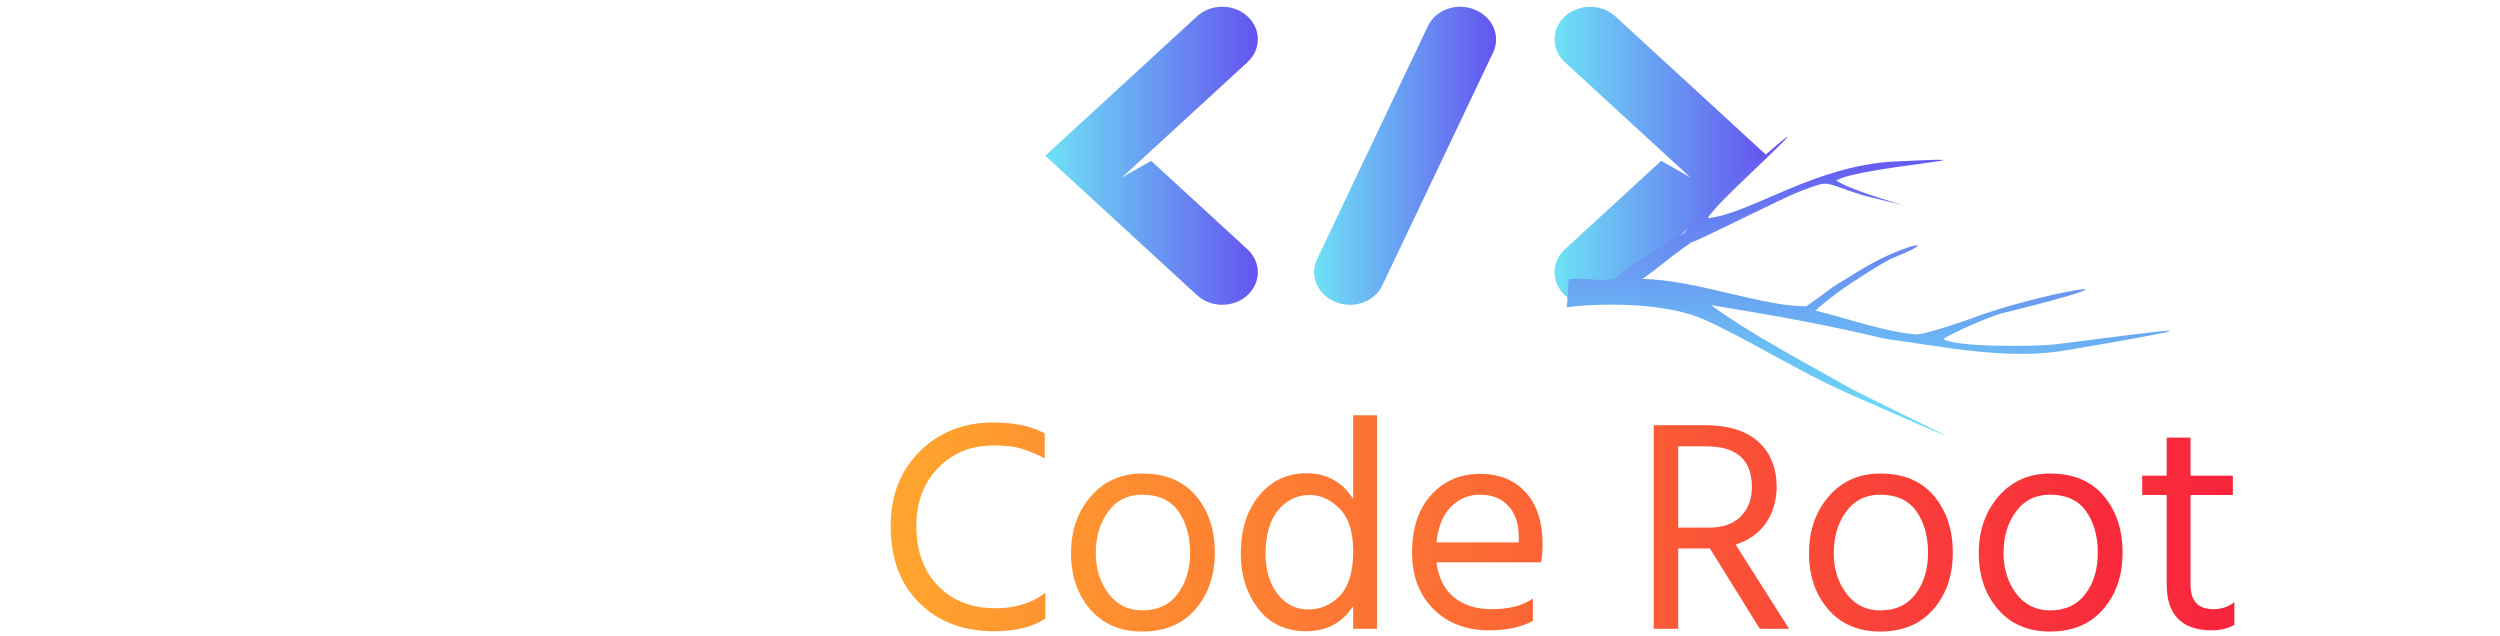
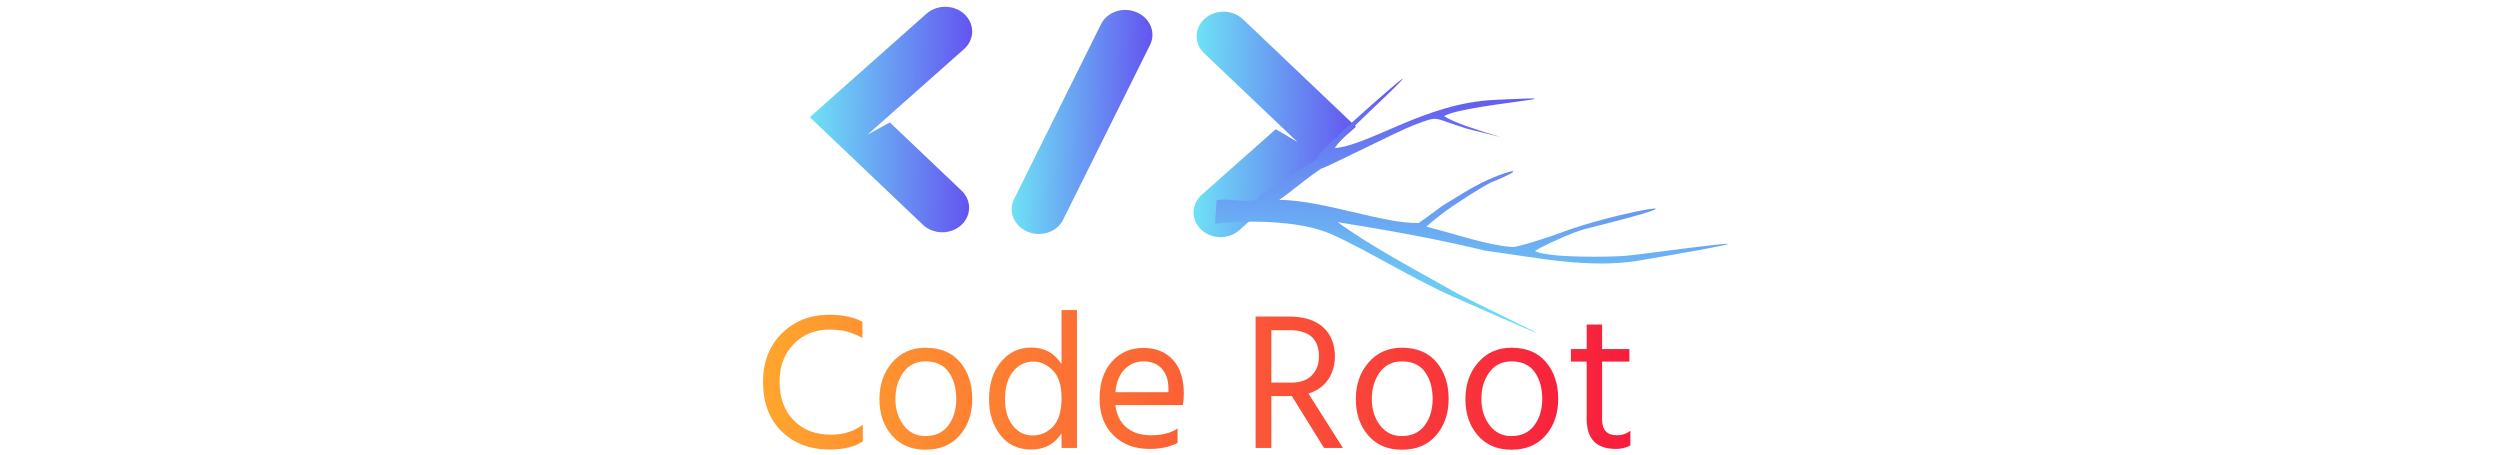
- <svg xmlns="http://www.w3.org/2000/svg" version="1.1" width="100%" height="100%" viewBox="0 0 1200 305">
-   <svg xml:space="preserve" width="1500" height="307" data-version="2" data-id="lg_EaklXXRE8bFpUK83sg" viewBox="0 0 659 307" x="0" y="0">
+ <svg xmlns="http://www.w3.org/2000/svg" version="1.1" width="1500" height="273" viewBox="0 0 1500 273">
+   <svg xml:space="preserve" width="1500" height="273" data-version="2" data-id="lg_EaklXXRE8bFpUK83sg" viewBox="0 0 597 273" x="0" y="0">
    <rect width="100%" height="100%" fill="transparent" />
-     <g transform="translate(44.14 252.892)">
-       <linearGradient id="a" x1="-.007" x2="7.619" y1="0" y2="0" gradientUnits="objectBoundingBox">
+     <g transform="translate(36.26 229.292)">
+       <linearGradient id="a" x1="-.007" x2="7.242" y1="0" y2="0" gradientUnits="objectBoundingBox">
        <stop offset="0%" stop-color="#ffa62e" />
        <stop offset="100%" stop-color="#f71b3d" />
      </linearGradient>
-       <path fill="url(#a)" d="M127.27 393.76v12.03q-6.38-3.33-11.45-4.78-5.08-1.45-13.34-1.45-15.81 0-26.32 10.73t-10.51 27.98q0 17.98 10.44 28.71t27.69 10.73q13.92 0 23.78-7.39v12.32q-8.99 6.09-24.65 6.09-22.04 0-35.81-13.56-13.78-13.55-13.78-36.9 0-22.04 14-35.89 13.99-13.84 35.16-13.84 15.22 0 24.79 5.22" transform="translate(-90.44 -438.635)" />
+       <path fill="url(#a)" d="M174.79 401.45v9.71q-5.15-2.69-9.25-3.86-4.09-1.17-10.76-1.17-12.75 0-21.24 8.66-8.48 8.66-8.48 22.58 0 14.51 8.43 23.17 8.42 8.65 22.34 8.65 11.23 0 19.19-5.96v9.94q-7.25 4.92-19.89 4.92-17.78 0-28.9-10.94-11.11-10.94-11.11-29.78 0-17.78 11.29-28.96 11.29-11.17 28.37-11.17 12.28 0 20.01 4.21" transform="translate(-145.07 -437.665)" />
    </g>
-     <g transform="translate(128.1 265.217)">
-       <linearGradient id="b" x1="-1.079" x2="7.161" y1="0" y2="0" gradientUnits="objectBoundingBox">
+     <g transform="translate(104.005 239.232)">
+       <linearGradient id="b" x1="-1.079" x2="6.757" y1="0" y2="0" gradientUnits="objectBoundingBox">
        <stop offset="0%" stop-color="#ffa62e" />
        <stop offset="100%" stop-color="#f71b3d" />
      </linearGradient>
-       <path fill="url(#b)" d="M174.11 488.88q-15.81 0-25.01-10.66-9.21-10.66-9.21-26.9 0-16.38 9.5-27.33 9.49-10.95 24.72-10.95 16.67 0 25.74 10.73 9.06 10.73 9.06 27.26 0 16.39-9.28 27.12t-25.52 10.73m0-65.69q-10.44 0-16.39 8.12-5.94 8.12-5.94 19.87 0 11.45 6.09 19.5t16.24 8.05q11.02 0 16.96-7.91 5.95-7.9 5.95-19.64 0-12.18-5.66-20.09-5.65-7.9-17.25-7.9" transform="translate(-174.4 -450.96)" />
+       <path fill="url(#b)" d="M212.58 478.2q-12.76 0-20.19-8.6-7.42-8.6-7.42-21.7 0-13.22 7.66-22.06 7.66-8.83 19.95-8.83 13.45 0 20.76 8.66 7.32 8.66 7.32 22 0 13.22-7.49 21.87-7.49 8.66-20.59 8.66m0-53q-8.43 0-13.22 6.55-4.8 6.56-4.8 16.03 0 9.25 4.91 15.74 4.92 6.49 13.11 6.49 8.89 0 13.69-6.37 4.79-6.38 4.79-15.86 0-9.83-4.56-16.2-4.56-6.38-13.92-6.38" transform="translate(-212.815 -447.605)" />
    </g>
-     <g transform="translate(207.775 251.152)">
-       <linearGradient id="c" x1="-2.061" x2="6.098" y1="0" y2="0" gradientUnits="objectBoundingBox">
+     <g transform="translate(168.295 227.887)">
+       <linearGradient id="c" x1="-2.061" x2="5.697" y1="0" y2="0" gradientUnits="objectBoundingBox">
        <stop offset="0%" stop-color="#ffa62e" />
        <stop offset="100%" stop-color="#f71b3d" />
      </linearGradient>
-       <path fill="url(#c)" d="M253.71 478.29q8.99 0 15.3-6.67 6.31-6.67 6.31-21.31 0-13.92-6.53-20.45-6.52-6.52-14.35-6.52-9.14 0-15.15 7.32-6.02 7.32-6.02 20.95 0 11.89 5.8 19.29 5.8 7.39 14.64 7.39m21.61-53.07v-40.16h11.45v102.51h-11.45V476.7q-7.83 12.03-22.62 12.03-14.65 0-22.98-10.87-8.34-10.88-8.34-26.39 0-17.26 8.84-27.92 8.85-10.65 22.77-10.65 14.35 0 22.33 12.32" transform="translate(-254.075 -436.895)" />
+       <path fill="url(#c)" d="M276.81 469.66q7.25 0 12.34-5.38t5.09-17.2q0-11.23-5.26-16.5-5.27-5.26-11.59-5.26-7.37 0-12.22 5.91-4.86 5.91-4.86 16.9 0 9.6 4.68 15.56 4.68 5.97 11.82 5.97m17.43-42.82v-32.41h9.25v82.72h-9.25v-8.78q-6.31 9.72-18.25 9.72-11.82 0-18.54-8.78-6.73-8.77-6.73-21.29 0-13.93 7.14-22.53 7.13-8.6 18.36-8.6 11.59 0 18.02 9.95" transform="translate(-277.105 -436.26)" />
    </g>
-     <g transform="translate(288.61 265.002)">
-       <linearGradient id="d" x1="-3.324" x2="5.624" y1="0" y2="0" gradientUnits="objectBoundingBox">
+     <g transform="translate(233.52 239.057)">
+       <linearGradient id="d" x1="-3.324" x2="5.189" y1="0" y2="0" gradientUnits="objectBoundingBox">
        <stop offset="0%" stop-color="#ffa62e" />
        <stop offset="100%" stop-color="#f71b3d" />
      </linearGradient>
-       <path fill="url(#d)" d="M315.34 446.1h39.44v-2.9q0-9.13-4.93-14.57-4.93-5.44-13.63-5.44-8.27 0-14.07 5.95-5.8 5.94-6.81 16.96m46.25 26.97v10.73q-8.55 4.5-20.88 4.5-16.67 0-26.89-10.23-10.23-10.22-10.23-27.04 0-17.54 9.14-27.69 9.13-10.15 23.49-10.15 13.77 0 21.89 8.84 8.12 8.85 8.12 25.09 0 4.64-.72 8.55h-50.17q1.3 10.88 8.26 16.68 6.96 5.8 18.27 5.8 12.33 0 19.72-5.08" transform="translate(-334.91 -450.745)" />
+       <path fill="url(#d)" d="M326.53 443.69h31.83v-2.34q0-7.37-3.98-11.76t-11-4.39q-6.67 0-11.35 4.8t-5.5 13.69m37.33 21.76v8.66q-6.91 3.62-16.85 3.62-13.45 0-21.7-8.24-8.25-8.25-8.25-21.82 0-14.16 7.37-22.35 7.37-8.19 18.95-8.19 11.12 0 17.67 7.14 6.55 7.13 6.55 20.24 0 3.74-.58 6.9h-40.49q1.06 8.77 6.67 13.45 5.62 4.68 14.75 4.68 9.94 0 15.91-4.09" transform="translate(-342.33 -447.43)" />
    </g>
-     <g transform="translate(405.77 252.962)">
-       <linearGradient id="e" x1="-4.565" x2="3.912" y1="0" y2="0" gradientUnits="objectBoundingBox">
+     <g transform="translate(328.055 229.347)">
+       <linearGradient id="e" x1="-4.565" x2="3.497" y1="0" y2="0" gradientUnits="objectBoundingBox">
        <stop offset="0%" stop-color="#ffa62e" />
        <stop offset="100%" stop-color="#f71b3d" />
      </linearGradient>
-       <path fill="url(#e)" d="M444.82 399.99h-13.48V439h14.79q10 0 15.3-5.44 5.29-5.44 5.29-13.99 0-19.58-21.9-19.58m14.07 47.13 25.66 40.45h-14.06L446.56 449h-15.22v38.57h-11.75v-97.73h24.51q16.96 0 25.74 7.98 8.77 7.97 8.77 22.04-.29 10.15-5.37 17.25-5.07 7.11-14.35 10.01" transform="translate(-452.07 -438.705)" />
+       <path fill="url(#e)" d="M431.02 406.48h-10.89v31.47h11.94q8.07 0 12.34-4.38 4.27-4.39 4.27-11.29 0-15.8-17.66-15.8m11.35 38.03 20.7 32.64h-11.34l-19.31-31.12h-12.29v31.12h-9.47v-78.86h19.77q13.69 0 20.77 6.44 7.08 6.43 7.08 17.78-.24 8.19-4.33 13.92-4.1 5.74-11.58 8.08" transform="translate(-436.865 -437.72)" />
    </g>
-     <g transform="translate(482.33 265.217)">
-       <linearGradient id="f" x1="-5.426" x2="2.814" y1="0" y2="0" gradientUnits="objectBoundingBox">
+     <g transform="translate(389.835 239.232)">
+       <linearGradient id="f" x1="-5.426" x2="2.41" y1="0" y2="0" gradientUnits="objectBoundingBox">
        <stop offset="0%" stop-color="#ffa62e" />
        <stop offset="100%" stop-color="#f71b3d" />
      </linearGradient>
-       <path fill="url(#f)" d="M528.34 488.88q-15.8 0-25.01-10.66t-9.21-26.9q0-16.38 9.5-27.33t24.72-10.95q16.68 0 25.74 10.73 9.06 10.73 9.06 27.26 0 16.39-9.28 27.12t-25.52 10.73m0-65.69q-10.44 0-16.38 8.12-5.95 8.12-5.95 19.87 0 11.45 6.09 19.5t16.24 8.05q11.02 0 16.97-7.91 5.94-7.9 5.94-19.64 0-12.18-5.65-20.09-5.66-7.9-17.26-7.9" transform="translate(-528.63 -450.96)" />
+       <path fill="url(#f)" d="M498.41 478.2q-12.76 0-20.18-8.6-7.43-8.6-7.43-21.7 0-13.22 7.66-22.06 7.66-8.83 19.95-8.83 13.45 0 20.77 8.66 7.31 8.66 7.31 22 0 13.22-7.49 21.87-7.49 8.66-20.59 8.66m0-53q-8.43 0-13.22 6.55-4.8 6.56-4.8 16.03 0 9.25 4.91 15.74 4.92 6.49 13.11 6.49 8.89 0 13.69-6.37 4.79-6.38 4.79-15.86 0-9.83-4.56-16.2-4.56-6.38-13.92-6.38" transform="translate(-498.645 -447.605)" />
    </g>
-     <g transform="translate(563.82 265.217)">
-       <linearGradient id="g" x1="-6.426" x2="1.814" y1="0" y2="0" gradientUnits="objectBoundingBox">
+     <g transform="translate(455.585 239.232)">
+       <linearGradient id="g" x1="-6.426" x2="1.41" y1="0" y2="0" gradientUnits="objectBoundingBox">
        <stop offset="0%" stop-color="#ffa62e" />
        <stop offset="100%" stop-color="#f71b3d" />
      </linearGradient>
-       <path fill="url(#g)" d="M609.83 488.88q-15.8 0-25.01-10.66t-9.21-26.9q0-16.38 9.5-27.33t24.72-10.95q16.68 0 25.74 10.73 9.06 10.73 9.06 27.26 0 16.39-9.28 27.12t-25.52 10.73m0-65.69q-10.44 0-16.38 8.12-5.95 8.12-5.95 19.87 0 11.45 6.09 19.5t16.24 8.05q11.02 0 16.97-7.91 5.94-7.9 5.94-19.64 0-12.18-5.65-20.09-5.66-7.9-17.26-7.9" transform="translate(-610.12 -450.96)" />
+       <path fill="url(#g)" d="M564.16 478.2q-12.75 0-20.18-8.6t-7.43-21.7q0-13.22 7.66-22.06 7.67-8.83 19.95-8.83 13.46 0 20.77 8.66 7.31 8.66 7.31 22 0 13.22-7.49 21.87-7.48 8.66-20.59 8.66m0-53q-8.42 0-13.22 6.55-4.8 6.56-4.8 16.03 0 9.25 4.92 15.74 4.91 6.49 13.1 6.49 8.89 0 13.69-6.37 4.8-6.38 4.8-15.86 0-9.83-4.56-16.2-4.57-6.38-13.93-6.38" transform="translate(-564.395 -447.605)" />
    </g>
-     <g transform="translate(629.87 256.302)">
-       <linearGradient id="h" x1="-11.31" x2="1.763" y1="0" y2="0" gradientUnits="objectBoundingBox">
+     <g transform="translate(508.88 232.037)">
+       <linearGradient id="h" x1="-11.31" x2="1.147" y1="0" y2="0" gradientUnits="objectBoundingBox">
        <stop offset="0%" stop-color="#ffa62e" />
        <stop offset="100%" stop-color="#f71b3d" />
      </linearGradient>
-       <path fill="url(#h)" d="M697.56 423.34h-20.3v43.06q0 11.75 11.02 11.75 5.65 0 10-3.34v10.88q-4.78 2.61-10.73 2.61-21.75 0-21.75-22.19v-42.77h-11.74v-9.28h11.74v-18.27h11.46v18.27h20.3z" transform="translate(-676.17 -442.045)" />
+       <path fill="url(#h)" d="M634.95 425.32h-16.38v34.75q0 9.47 8.89 9.47 4.56 0 8.07-2.69v8.78q-3.86 2.1-8.66 2.1-17.55 0-17.55-17.9v-34.51h-9.47v-7.49h9.47v-14.74h9.25v14.74h16.38z" transform="translate(-617.69 -440.41)" />
    </g>
-     <g transform="matrix(3.8498 0 0 3.4883 132.24 74.763)">
+     <g transform="matrix(3.6408 .0635 -.0576 3.2989 82.631 71.156)">
      <linearGradient id="i" x1="0" x2="1" y1="0" y2="0" gradientUnits="objectBoundingBox">
        <stop offset="0%" stop-color="#6ee2f5" />
        <stop offset="100%" stop-color="#6454f0" />
      </linearGradient>
      <path fill="url(#i)" d="M23.94 30.8 5 50l18.94 19.2a4.4 4.4 0 0 0 6.26 0 4.5 4.5 0 0 0 0-6.34l-12-12.16-3.63 2.28L30.2 37.14a4.5 4.5 0 0 0 0-6.34 4.4 4.4 0 0 0-6.26 0" transform="translate(-18.253 -50)" />
    </g>
-     <g transform="matrix(3.8498 0 0 3.4883 376.678 74.78)">
+     <g transform="matrix(3.6408 .0635 -.0576 3.2989 313.8 75.205)">
      <linearGradient id="j" x1="0" x2="1" y1="0" y2="0" gradientUnits="objectBoundingBox">
        <stop offset="0%" stop-color="#6ee2f5" />
        <stop offset="100%" stop-color="#6454f0" />
      </linearGradient>
      <path fill="url(#j)" d="M76.06 30.8 95 50 76.06 69.2a4.4 4.4 0 0 1-6.26 0 4.5 4.5 0 0 1 0-6.34l12-12.16 3.63 2.28L69.8 37.14a4.5 4.5 0 0 1 0-6.33 4.4 4.4 0 0 1 6.26 0" transform="translate(-81.747 -50.005)" />
    </g>
-     <g transform="matrix(3.8498 0 0 3.4883 253.947 74.777)">
+     <g transform="matrix(3.6408 .0635 -.0576 3.2989 197.732 73.177)">
      <linearGradient id="k" x1="0" x2="1" y1="0" y2="0" gradientUnits="objectBoundingBox">
        <stop offset="0%" stop-color="#6ee2f5" />
        <stop offset="100%" stop-color="#6454f0" />
      </linearGradient>
      <path fill="url(#k)" d="M60.9 32.35a4.5 4.5 0 0 0-2.37-2.47c-2.25-1-4.85.02-5.82 2.28L38.89 64.23a4.5 4.5 0 0 0 2.32 5.9c2.24 1 4.85-.03 5.82-2.3l13.82-32.06a4.5 4.5 0 0 0 .05-3.42" transform="translate(-49.867 -50.004)" />
    </g>
-     <g transform="matrix(.0312 -.4455 .3478 .0243 477.47 137.425)">
+     <g transform="matrix(.0331 -.4735 .3696 .0258 432.537 123.64)">
      <linearGradient id="l" x1="0" x2="1" y1="0" y2="0" gradientUnits="objectBoundingBox">
        <stop offset="0%" stop-color="#6ee2f5" />
        <stop offset="100%" stop-color="#6454f0" />
      </linearGradient>
      <path fill="url(#l)" fill-rule="evenodd" d="M408 8c4 20-1 42 4 64 10 9 22 34 30 46l25 45c12 8 22 20 31 31 13 14 130 161 54 73-14-16-56-67-68-74 8 59 65 142 75 253 16 174-9-54-25-80-14 31-31 165-14 39 11-60 15-45 0-87-8-23-63-140-63-145-24-38-29-41-43-64 3 74-21 170-17 228 0 0 20 31 23 35 8 15 27 46 38 73 17 41 18 61-4 3-4-9-24-45-41-71-9-13-16-23-20-27-6 44-18 100-18 141 0 9 18 65 21 73 34 93 66 272 8 42-4-16-25-67-32-78-8 21-1 124 2 148 2 21 56 342-5 21-15-80-5-168-1-249 11-84 17-158 23-242-29 59-56 139-79 200-31 93-76 248-6-1 20-72 52-147 69-207 14-48 12-131 3-190z" transform="translate(-423.2 -423.45)" />
    </g>
  </svg>
</svg>
